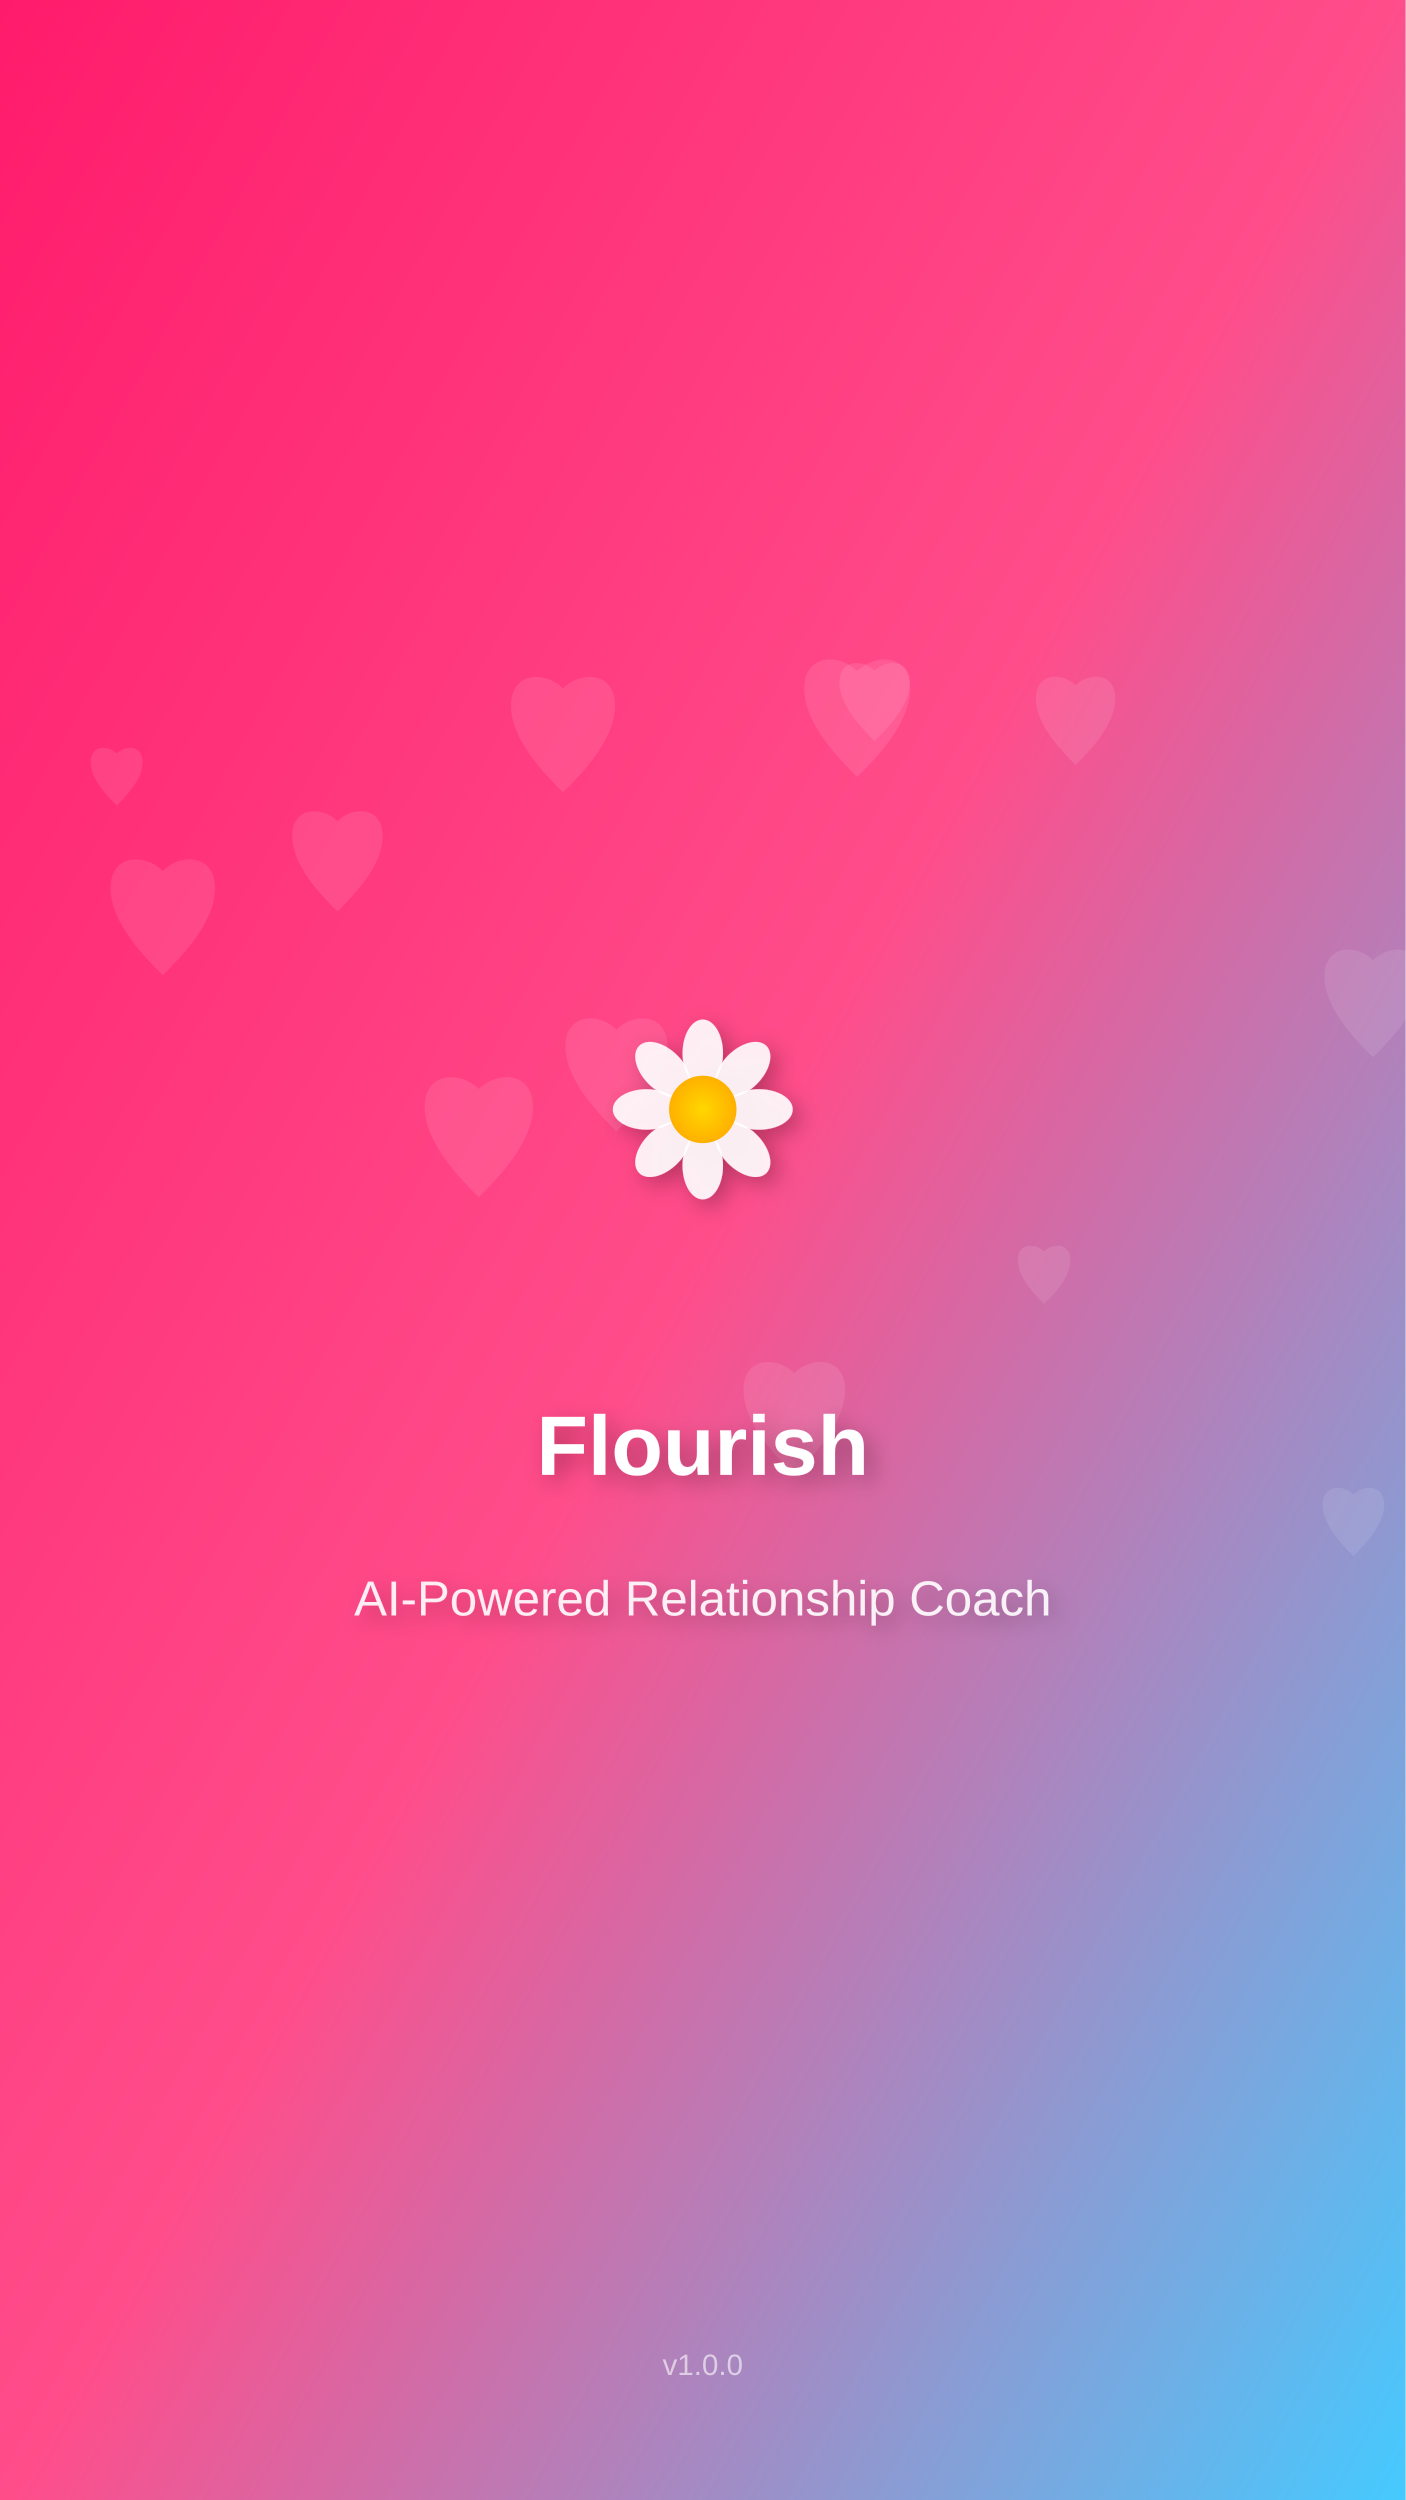
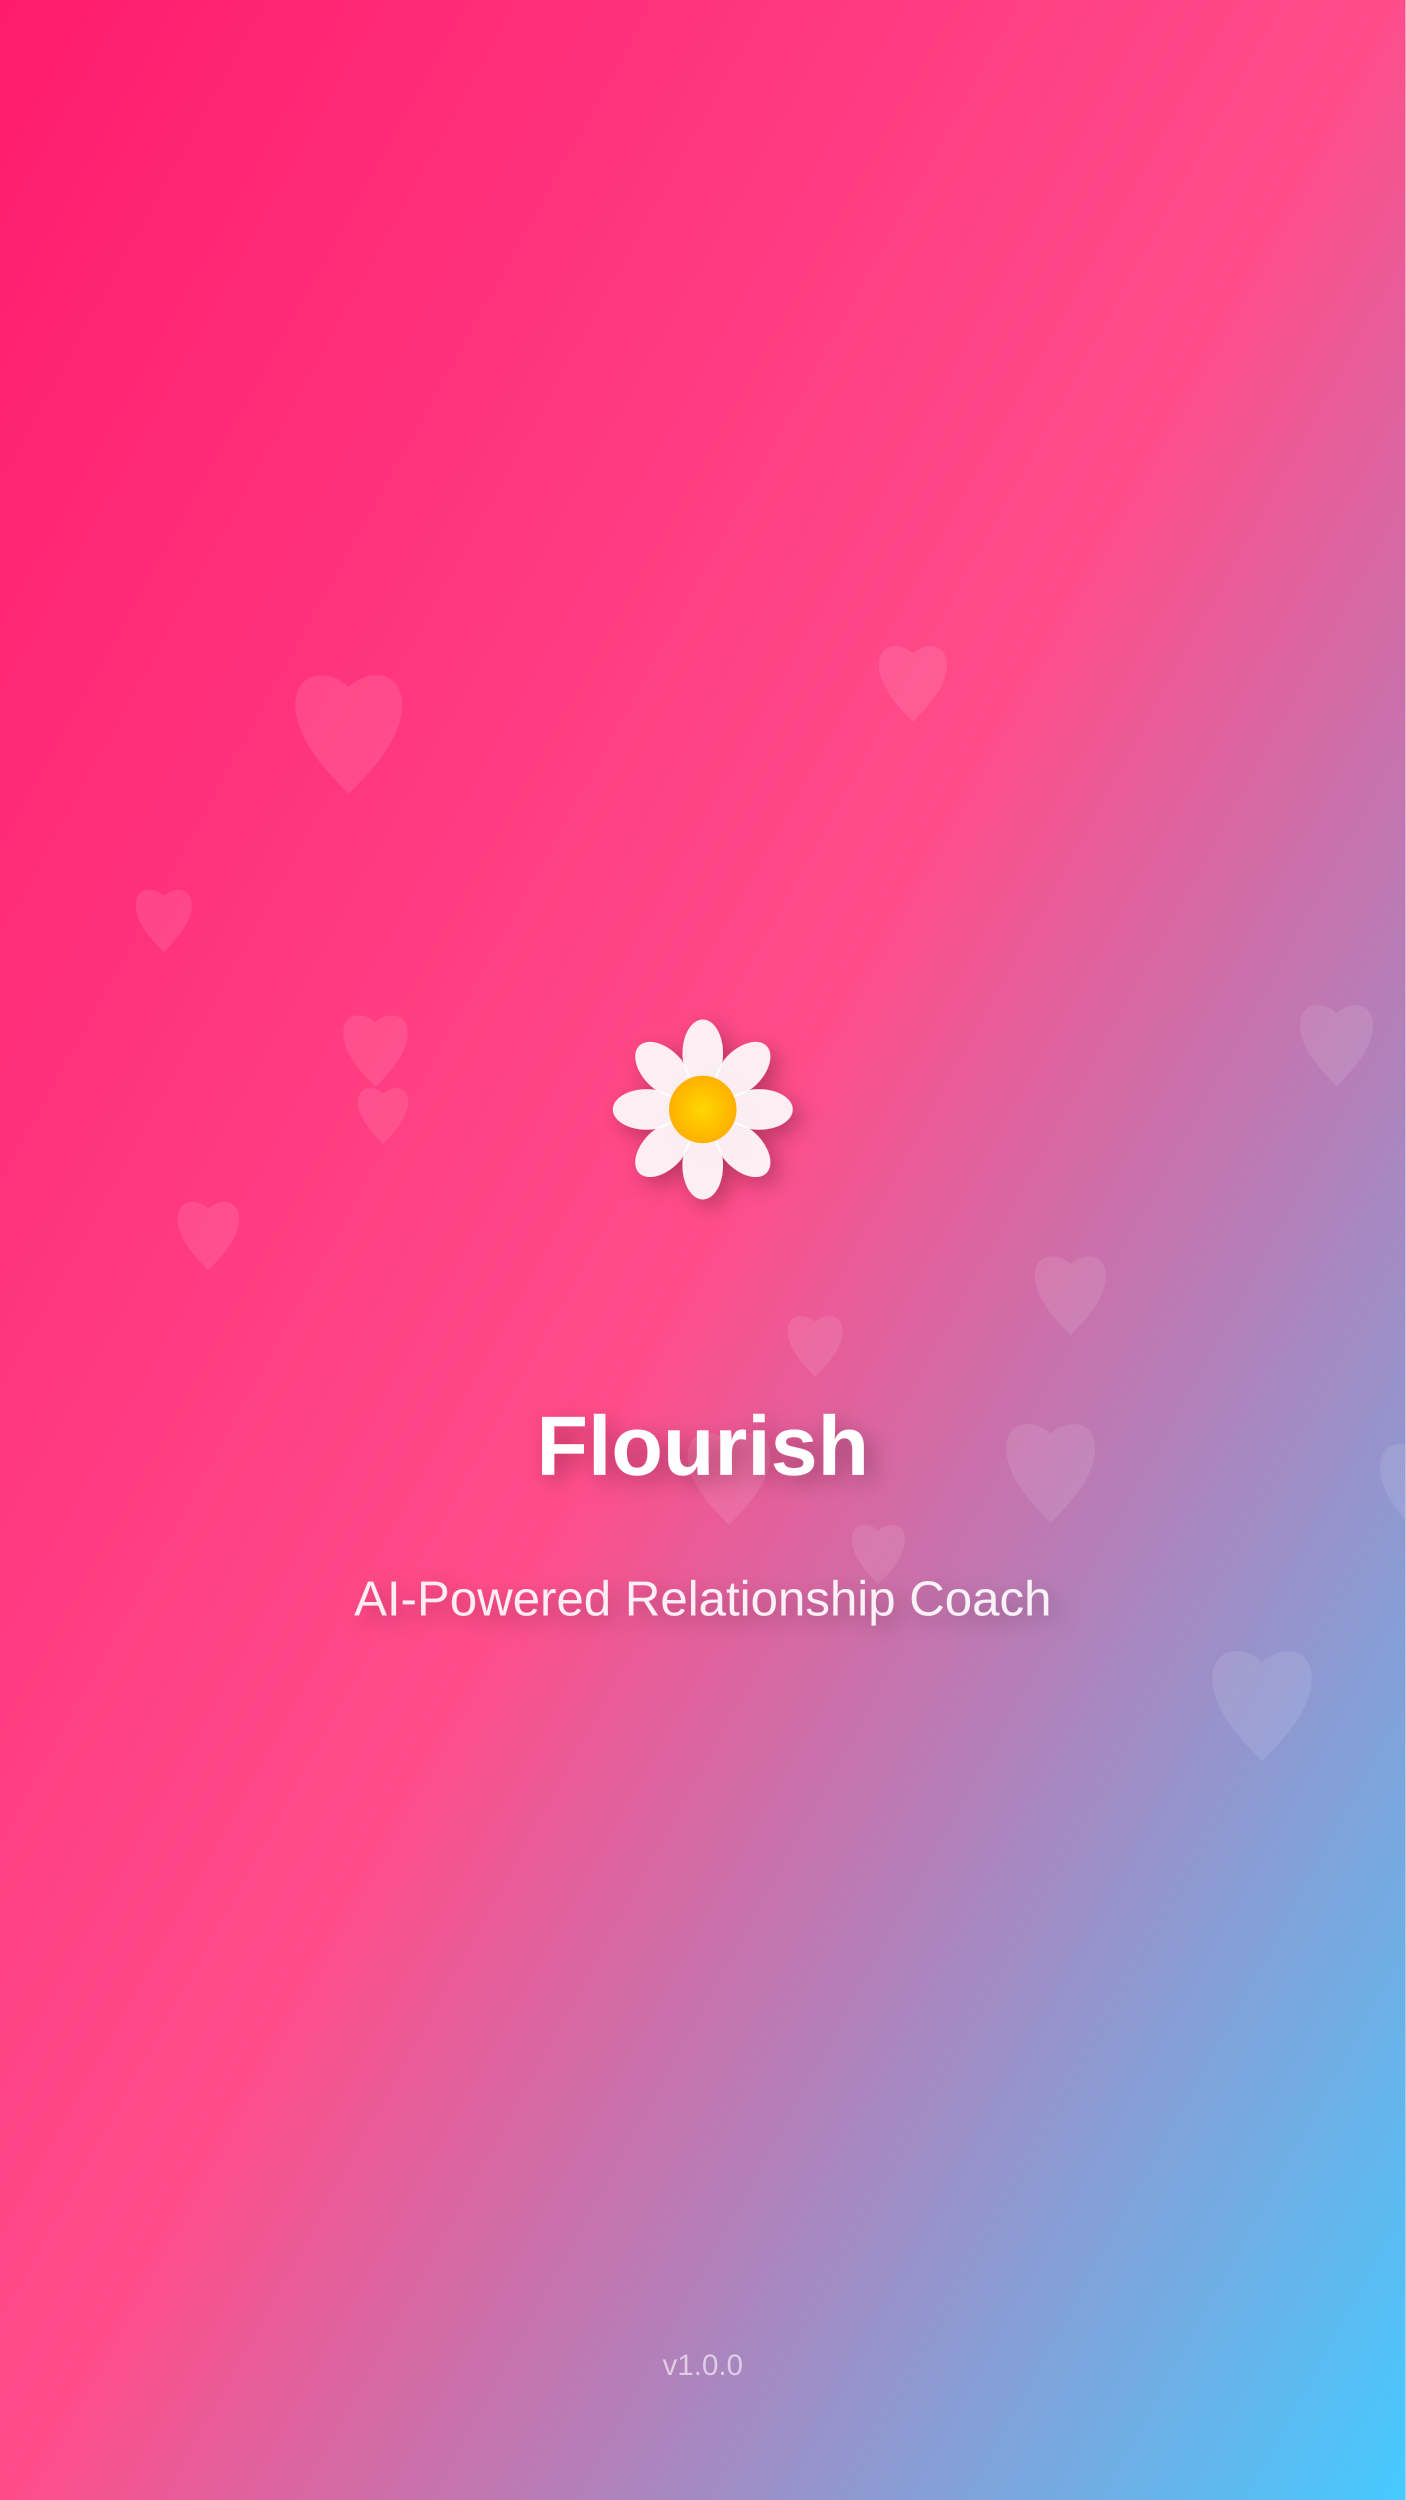
<svg xmlns="http://www.w3.org/2000/svg" width="375" height="667" viewBox="0 0 375 667">
  <defs>
    <linearGradient id="splashGradient" x1="0%" y1="0%" x2="100%" y2="100%">
      <stop offset="0%" style="stop-color:#FF1B6B;stop-opacity:1" />
      <stop offset="50%" style="stop-color:#FF4D8A;stop-opacity:1" />
      <stop offset="100%" style="stop-color:#45CAFF;stop-opacity:1" />
    </linearGradient>
    <radialGradient id="centerGradient" cx="50%" cy="50%" r="50%">
      <stop offset="0%" style="stop-color:#FFD700;stop-opacity:1" />
      <stop offset="100%" style="stop-color:#FFB000;stop-opacity:1" />
    </radialGradient>
    <filter id="textShadow" x="-50%" y="-50%" width="200%" height="200%">
      <feDropShadow dx="2" dy="2" stdDeviation="3" flood-color="rgba(0,0,0,0.3)" />
    </filter>
  </defs>
  <rect width="375" height="667" fill="url(#splashGradient)" />
-   <g transform="translate(43.43186,241.6136)" opacity="0.1">
-     <path d="M 0,-9.286                 C -4.643,-13.929 -13.929,-13.929 -13.929,-4.643                C -13.929,4.643 -4.643,13.929 0,18.572                C 4.643,13.929 13.929,4.643 13.929,-4.643                C 13.929,-13.929 4.643,-13.929 0,-9.286                Z" fill="#FFFFFF" />
+   <g transform="translate(55.57201,327.9542)" opacity="0.1">
+     <path d="M 0,-5.484                 C -2.742,-8.227 -8.227,-8.227 -8.227,-2.742                C -8.227,2.742 -2.742,8.227 0,10.969                C 2.742,8.227 8.227,2.742 8.227,-2.742                C 8.227,-8.227 2.742,-8.227 0,-5.484                Z" fill="#FFFFFF" />
  </g>
-   <g transform="translate(31.12563,205.6612)" opacity="0.1">
-     <path d="M 0,-4.629                 C -2.314,-6.943 -6.943,-6.943 -6.943,-2.314                C -6.943,2.314 -2.314,6.943 0,9.257                C 2.314,6.943 6.943,2.314 6.943,-2.314                C 6.943,-6.943 2.314,-6.943 0,-4.629                Z" fill="#FFFFFF" />
+   <g transform="translate(43.67705,244.0374)" opacity="0.1">
+     <path d="M 0,-4.98                 C -2.49,-7.47 -7.47,-7.47 -7.47,-2.49                C -7.47,2.49 -2.49,7.47 0,9.96                C 2.49,7.47 7.47,2.49 7.47,-2.49                C 7.47,-7.47 2.49,-7.47 0,-4.98                Z" fill="#FFFFFF" />
  </g>
-   <g transform="translate(90.02762,227.1079)" opacity="0.1">
-     <path d="M 0,-8.044                 C -4.022,-12.065 -12.065,-12.065 -12.065,-4.022                C -12.065,4.022 -4.022,12.065 0,16.087                C 4.022,12.065 12.065,4.022 12.065,-4.022                C 12.065,-12.065 4.022,-12.065 0,-8.044                Z" fill="#FFFFFF" />
+   <g transform="translate(100.1627,278.5026)" opacity="0.1">
+     <path d="M 0,-5.729                 C -2.865,-8.594 -8.594,-8.594 -8.594,-2.865                C -8.594,2.865 -2.865,8.594 0,11.458                C 2.865,8.594 8.594,2.865 8.594,-2.865                C 8.594,-8.594 2.865,-8.594 0,-5.729                Z" fill="#FFFFFF" />
  </g>
-   <g transform="translate(164.4604,283.7394)" opacity="0.1">
-     <path d="M 0,-9.061                 C -4.531,-13.592 -13.592,-13.592 -13.592,-4.531                C -13.592,4.531 -4.531,13.592 0,18.123                C 4.531,13.592 13.592,4.531 13.592,-4.531                C 13.592,-13.592 4.531,-13.592 0,-9.061                Z" fill="#FFFFFF" />
+   <g transform="translate(93.04072,192.7811)" opacity="0.1">
+     <path d="M 0,-9.505                 C -4.752,-14.257 -14.257,-14.257 -14.257,-4.752                C -14.257,4.752 -4.752,14.257 0,19.01                C 4.752,14.257 14.257,4.752 14.257,-4.752                C 14.257,-14.257 4.752,-14.257 0,-9.505                Z" fill="#FFFFFF" />
  </g>
-   <g transform="translate(150.2123,192.8964)" opacity="0.1">
-     <path d="M 0,-9.248                 C -4.624,-13.873 -13.873,-13.873 -13.873,-4.624                C -13.873,4.624 -4.624,13.873 0,18.497                C 4.624,13.873 13.873,4.624 13.873,-4.624                C 13.873,-13.873 4.624,-13.873 0,-9.248                Z" fill="#FFFFFF" />
+   <g transform="translate(102.2143,296.2468)" opacity="0.1">
+     <path d="M 0,-4.457                 C -2.228,-6.685 -6.685,-6.685 -6.685,-2.228                C -6.685,2.228 -2.228,6.685 0,8.913                C 2.228,6.685 6.685,2.228 6.685,-2.228                C 6.685,-6.685 2.228,-6.685 0,-4.457                Z" fill="#FFFFFF" />
  </g>
-   <g transform="translate(127.7428,300.1654)" opacity="0.1">
-     <path d="M 0,-9.628                 C -4.814,-14.442 -14.442,-14.442 -14.442,-4.814                C -14.442,4.814 -4.814,14.442 0,19.256                C 4.814,14.442 14.442,4.814 14.442,-4.814                C 14.442,-14.442 4.814,-14.442 0,-9.628                Z" fill="#FFFFFF" />
+   <g transform="translate(217.4667,357.5867)" opacity="0.1">
+     <path d="M 0,-4.873                 C -2.436,-7.309 -7.309,-7.309 -7.309,-2.436                C -7.309,2.436 -2.436,7.309 0,9.745                C 2.436,7.309 7.309,2.436 7.309,-2.436                C 7.309,-7.309 2.436,-7.309 0,-4.873                Z" fill="#FFFFFF" />
  </g>
-   <g transform="translate(228.6987,188.4466)" opacity="0.1">
-     <path d="M 0,-9.426                 C -4.713,-14.139 -14.139,-14.139 -14.139,-4.713                C -14.139,4.713 -4.713,14.139 0,18.852                C 4.713,14.139 14.139,4.713 14.139,-4.713                C 14.139,-14.139 4.713,-14.139 0,-9.426                Z" fill="#FFFFFF" />
+   <g transform="translate(194.4721,392.1414)" opacity="0.1">
+     <path d="M 0,-7.36                 C -3.68,-11.04 -11.04,-11.04 -11.04,-3.68                C -11.04,3.68 -3.68,11.04 0,14.72                C 3.68,11.04 11.04,3.68 11.04,-3.68                C 11.04,-11.04 3.68,-11.04 0,-7.36                Z" fill="#FFFFFF" />
  </g>
-   <g transform="translate(233.3601,185.2045)" opacity="0.1">
-     <path d="M 0,-6.263                 C -3.131,-9.394 -9.394,-9.394 -9.394,-3.131                C -9.394,3.131 -3.131,9.394 0,12.526                C 3.131,9.394 9.394,3.131 9.394,-3.131                C 9.394,-9.394 3.131,-9.394 0,-6.263                Z" fill="#FFFFFF" />
+   <g transform="translate(234.3353,413.1349)" opacity="0.1">
+     <path d="M 0,-4.732                 C -2.366,-7.098 -7.098,-7.098 -7.098,-2.366                C -7.098,2.366 -2.366,7.098 0,9.464                C 2.366,7.098 7.098,2.366 7.098,-2.366                C 7.098,-7.098 2.366,-7.098 0,-4.732                Z" fill="#FFFFFF" />
  </g>
-   <g transform="translate(211.9154,375.3752)" opacity="0.1">
-     <path d="M 0,-9.033                 C -4.516,-13.549 -13.549,-13.549 -13.549,-4.516                C -13.549,4.516 -4.516,13.549 0,18.066                C 4.516,13.549 13.549,4.516 13.549,-4.516                C 13.549,-13.549 4.516,-13.549 0,-9.033                Z" fill="#FFFFFF" />
+   <g transform="translate(285.5709,343.5866)" opacity="0.1">
+     <path d="M 0,-6.317                 C -3.159,-9.476 -9.476,-9.476 -9.476,-3.159                C -9.476,3.159 -3.159,9.476 0,12.635                C 3.159,9.476 9.476,3.159 9.476,-3.159                C 9.476,-9.476 3.159,-9.476 0,-6.317                Z" fill="#FFFFFF" />
  </g>
-   <g transform="translate(286.9663,189.9407)" opacity="0.1">
-     <path d="M 0,-7.071                 C -3.536,-10.607 -10.607,-10.607 -10.607,-3.536                C -10.607,3.536 -3.536,10.607 0,14.142                C 3.536,10.607 10.607,3.536 10.607,-3.536                C 10.607,-10.607 3.536,-10.607 0,-7.071                Z" fill="#FFFFFF" />
+   <g transform="translate(243.587,180.4382)" opacity="0.1">
+     <path d="M 0,-6.054                 C -3.027,-9.081 -9.081,-9.081 -9.081,-3.027                C -9.081,3.027 -3.027,9.081 0,12.108                C 3.027,9.081 9.081,3.027 9.081,-3.027                C 9.081,-9.081 3.027,-9.081 0,-6.054                Z" fill="#FFFFFF" />
  </g>
-   <g transform="translate(278.5652,338.5616)" opacity="0.1">
-     <path d="M 0,-4.673                 C -2.337,-7.01 -7.01,-7.01 -7.01,-2.337                C -7.01,2.337 -2.337,7.01 0,9.346                C 2.337,7.01 7.01,2.337 7.01,-2.337                C 7.01,-7.01 2.337,-7.01 0,-4.673                Z" fill="#FFFFFF" />
+   <g transform="translate(336.7182,452.2266)" opacity="0.1">
+     <path d="M 0,-8.829                 C -4.415,-13.244 -13.244,-13.244 -13.244,-4.415                C -13.244,4.415 -4.415,13.244 0,17.659                C 4.415,13.244 13.244,4.415 13.244,-4.415                C 13.244,-13.244 4.415,-13.244 0,-8.829                Z" fill="#FFFFFF" />
  </g>
-   <g transform="translate(366.3088,264.8028)" opacity="0.1">
-     <path d="M 0,-8.636                 C -4.318,-12.954 -12.954,-12.954 -12.954,-4.318                C -12.954,4.318 -4.318,12.954 0,17.272                C 4.318,12.954 12.954,4.318 12.954,-4.318                C 12.954,-12.954 4.318,-12.954 0,-8.636                Z" fill="#FFFFFF" />
+   <g transform="translate(280.3206,390.4538)" opacity="0.1">
+     <path d="M 0,-7.904                 C -3.952,-11.856 -11.856,-11.856 -11.856,-3.952                C -11.856,3.952 -3.952,11.856 0,15.808                C 3.952,11.856 11.856,3.952 11.856,-3.952                C 11.856,-11.856 3.952,-11.856 0,-7.904                Z" fill="#FFFFFF" />
  </g>
-   <g transform="translate(361.1002,404.2246)" opacity="0.1">
-     <path d="M 0,-5.468                 C -2.734,-8.202 -8.202,-8.202 -8.202,-2.734                C -8.202,2.734 -2.734,8.202 0,10.937                C 2.734,8.202 8.202,2.734 8.202,-2.734                C 8.202,-8.202 2.734,-8.202 0,-5.468                Z" fill="#FFFFFF" />
+   <g transform="translate(356.5898,276.787)" opacity="0.1">
+     <path d="M 0,-6.497                 C -3.249,-9.746 -9.746,-9.746 -9.746,-3.249                C -9.746,3.249 -3.249,9.746 0,12.995                C 3.249,9.746 9.746,3.249 9.746,-3.249                C 9.746,-9.746 3.249,-9.746 0,-6.497                Z" fill="#FFFFFF" />
  </g>
-   <g transform="translate(403.091,473.6676)" opacity="0.1">
-     <path d="M 0,-6.589                 C -3.294,-9.883 -9.883,-9.883 -9.883,-3.294                C -9.883,3.294 -3.294,9.883 0,13.178                C 3.294,9.883 9.883,3.294 9.883,-3.294                C 9.883,-9.883 3.294,-9.883 0,-6.589                Z" fill="#FFFFFF" />
+   <g transform="translate(379.5792,395.3191)" opacity="0.1">
+     <path d="M 0,-7.599                 C -3.799,-11.398 -11.398,-11.398 -11.398,-3.799                C -11.398,3.799 -3.799,11.398 0,15.197                C 3.799,11.398 11.398,3.799 11.398,-3.799                C 11.398,-11.398 3.799,-11.398 0,-7.599                Z" fill="#FFFFFF" />
  </g>
-   <g transform="translate(387.0828,307.5973)" opacity="0.1">
-     <path d="M 0,-6.591                 C -3.295,-9.886 -9.886,-9.886 -9.886,-3.295                C -9.886,3.295 -3.295,9.886 0,13.182                C 3.295,9.886 9.886,3.295 9.886,-3.295                C 9.886,-9.886 3.295,-9.886 0,-6.591                Z" fill="#FFFFFF" />
+   <g transform="translate(440.4695,317.9781)" opacity="0.1">
+     <path d="M 0,-9.747                 C -4.873,-14.62 -14.62,-14.62 -14.62,-4.873                C -14.62,4.873 -4.873,14.62 0,19.494                C 4.873,14.62 14.62,4.873 14.62,-4.873                C 14.62,-14.62 4.873,-14.62 0,-9.747                Z" fill="#FFFFFF" />
  </g>
  <g transform="translate(187.5,296)" filter="url(#textShadow)">
    <ellipse cx="9.18485099360515e-16" cy="-15" rx="9" ry="5.4" transform="rotate(-90 9.18485099360515e-16 -15)" fill="#FFFFFF" opacity="0.9" />
    <ellipse cx="10.607" cy="-10.607" rx="9" ry="5.4" transform="rotate(-45 10.6066 -10.6066)" fill="#FFFFFF" opacity="0.9" />
    <ellipse cx="15" cy="0" rx="9" ry="5.4" transform="rotate(0 15 0)" fill="#FFFFFF" opacity="0.9" />
    <ellipse cx="10.607" cy="10.607" rx="9" ry="5.4" transform="rotate(45 10.6066 10.6066)" fill="#FFFFFF" opacity="0.9" />
    <ellipse cx="9.18485099360515e-16" cy="15" rx="9" ry="5.4" transform="rotate(90 9.18485099360515e-16 15)" fill="#FFFFFF" opacity="0.9" />
    <ellipse cx="-10.607" cy="10.607" rx="9" ry="5.4" transform="rotate(135 -10.6066 10.6066)" fill="#FFFFFF" opacity="0.9" />
    <ellipse cx="-15" cy="1.83697019872103e-15" rx="9" ry="5.4" transform="rotate(180 -15 1.83697019872103e-15)" fill="#FFFFFF" opacity="0.9" />
    <ellipse cx="-10.607" cy="-10.607" rx="9" ry="5.4" transform="rotate(225 -10.6066 -10.6066)" fill="#FFFFFF" opacity="0.9" />
    <circle cx="0" cy="0" r="9" fill="url(#centerGradient)" />
  </g>
  <text x="187.5" y="393.5" font-family="Arial, sans-serif" font-size="22.5" font-weight="bold" text-anchor="middle" fill="#FFFFFF" filter="url(#textShadow)">
    Flourish
  </text>
  <text x="187.5" y="431" font-family="Arial, sans-serif" font-size="13.125" text-anchor="middle" fill="rgba(255,255,255,0.9)" filter="url(#textShadow)">
    AI-Powered Relationship Coach
  </text>
  <text x="187.5" y="633.65" font-family="Arial, sans-serif" font-size="7.875" text-anchor="middle" fill="rgba(255,255,255,0.6)">
    v1.0.0
  </text>
</svg>
